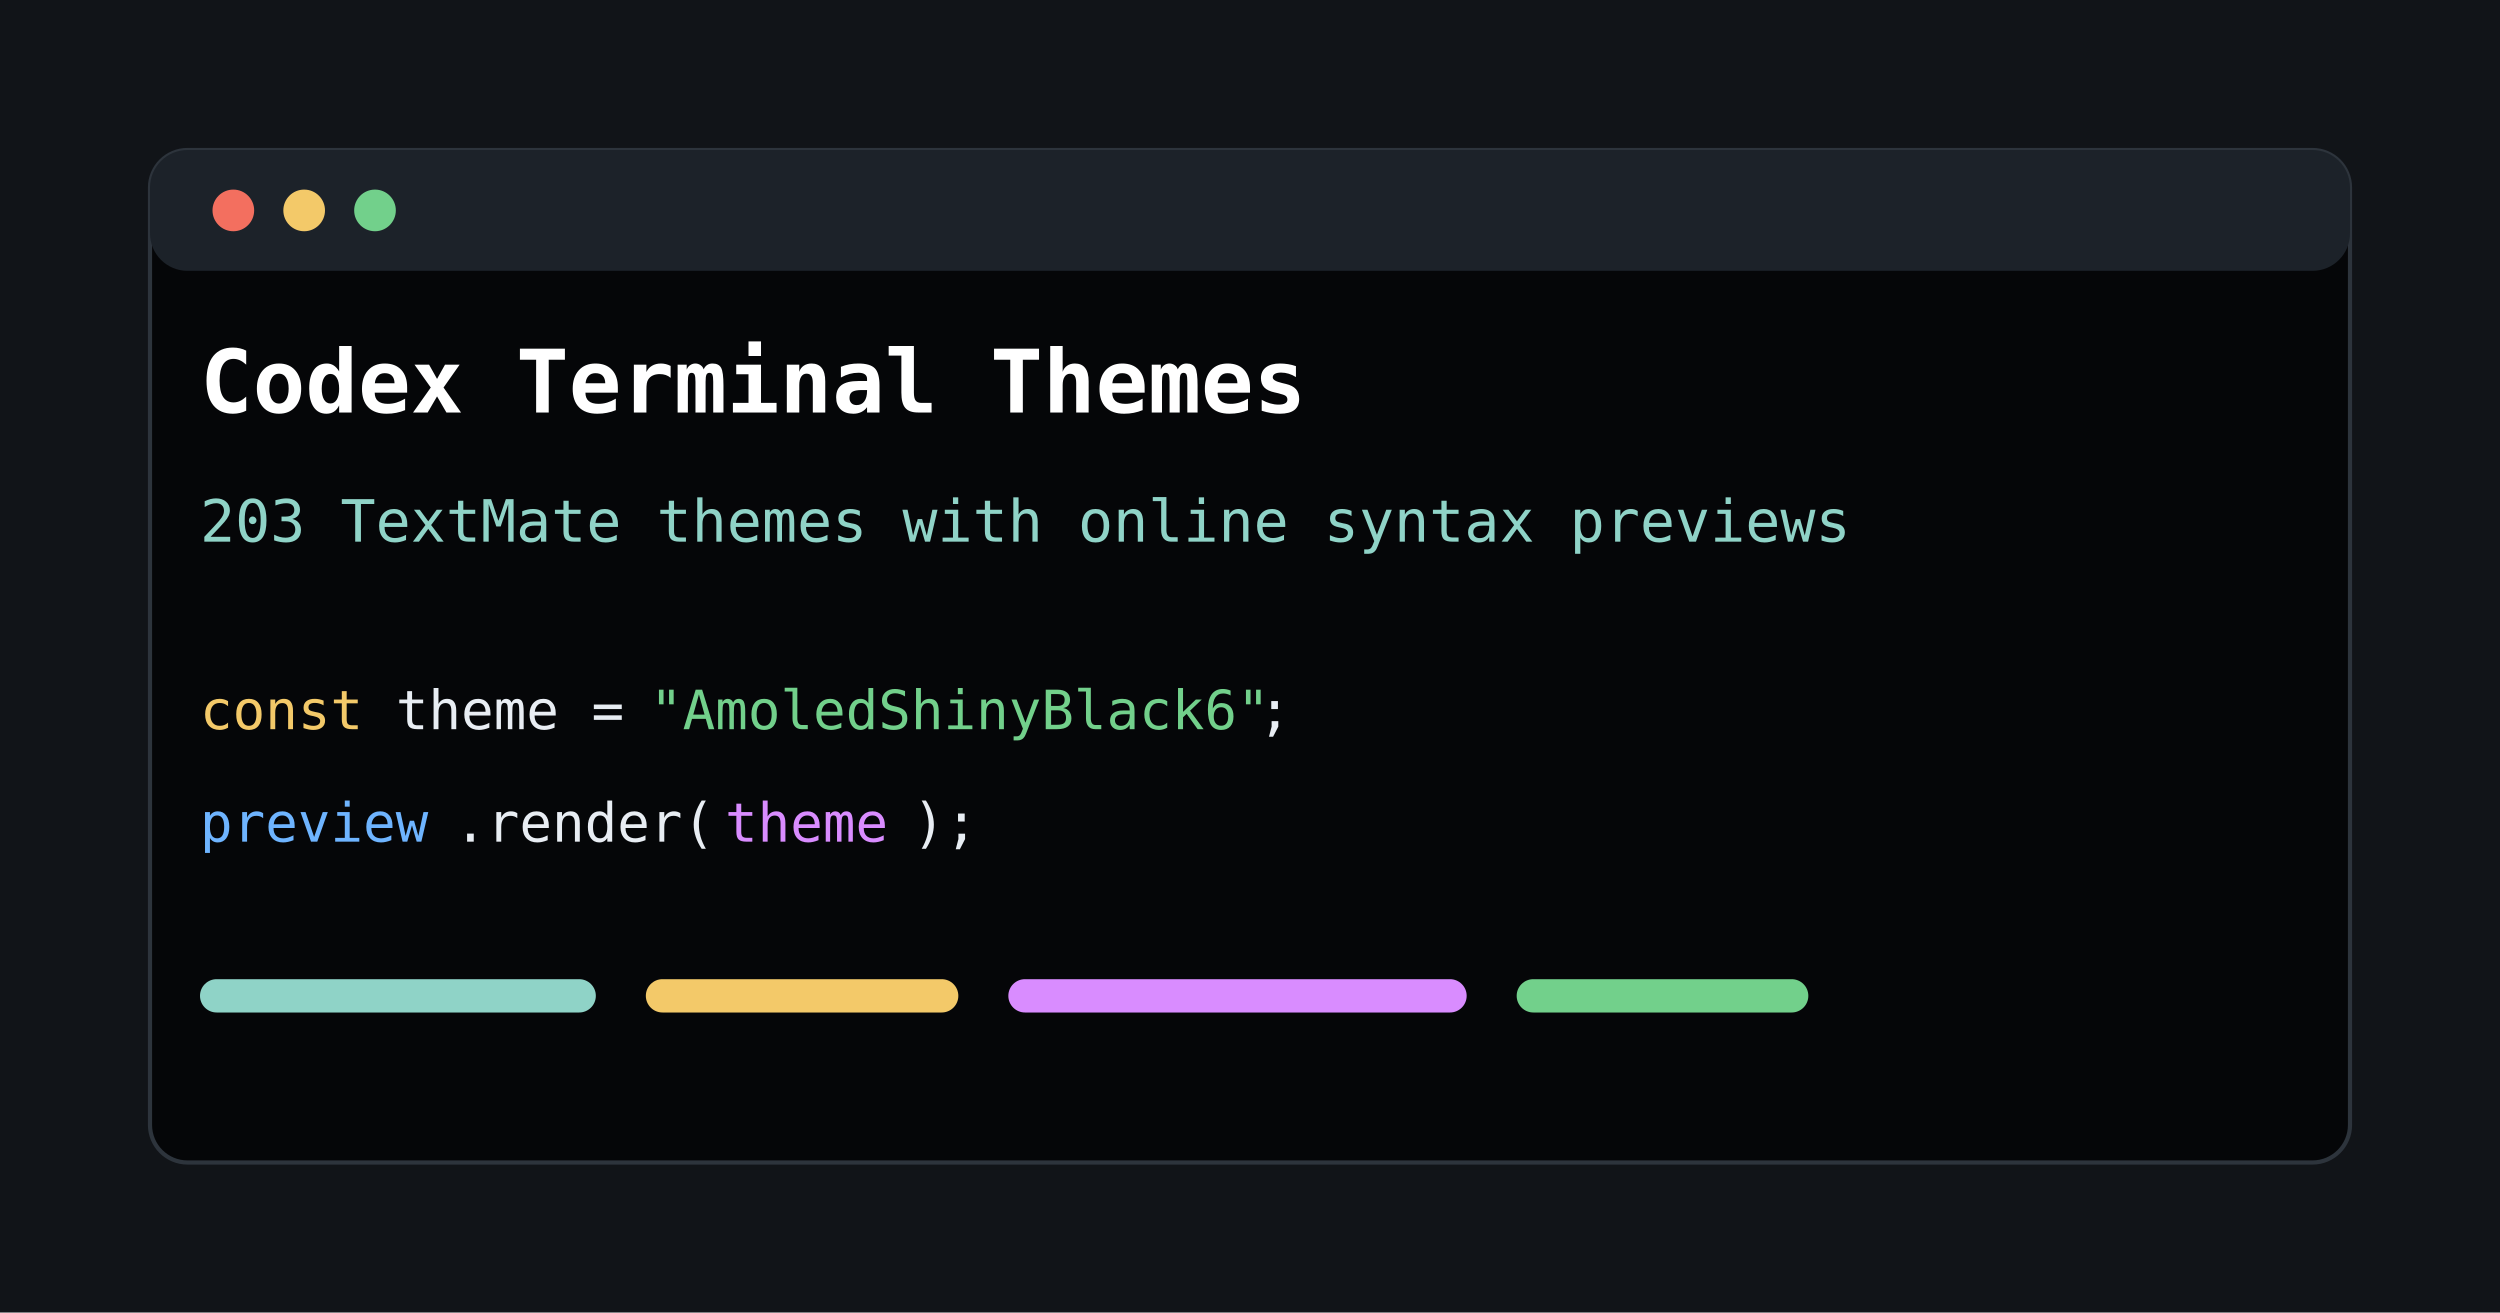
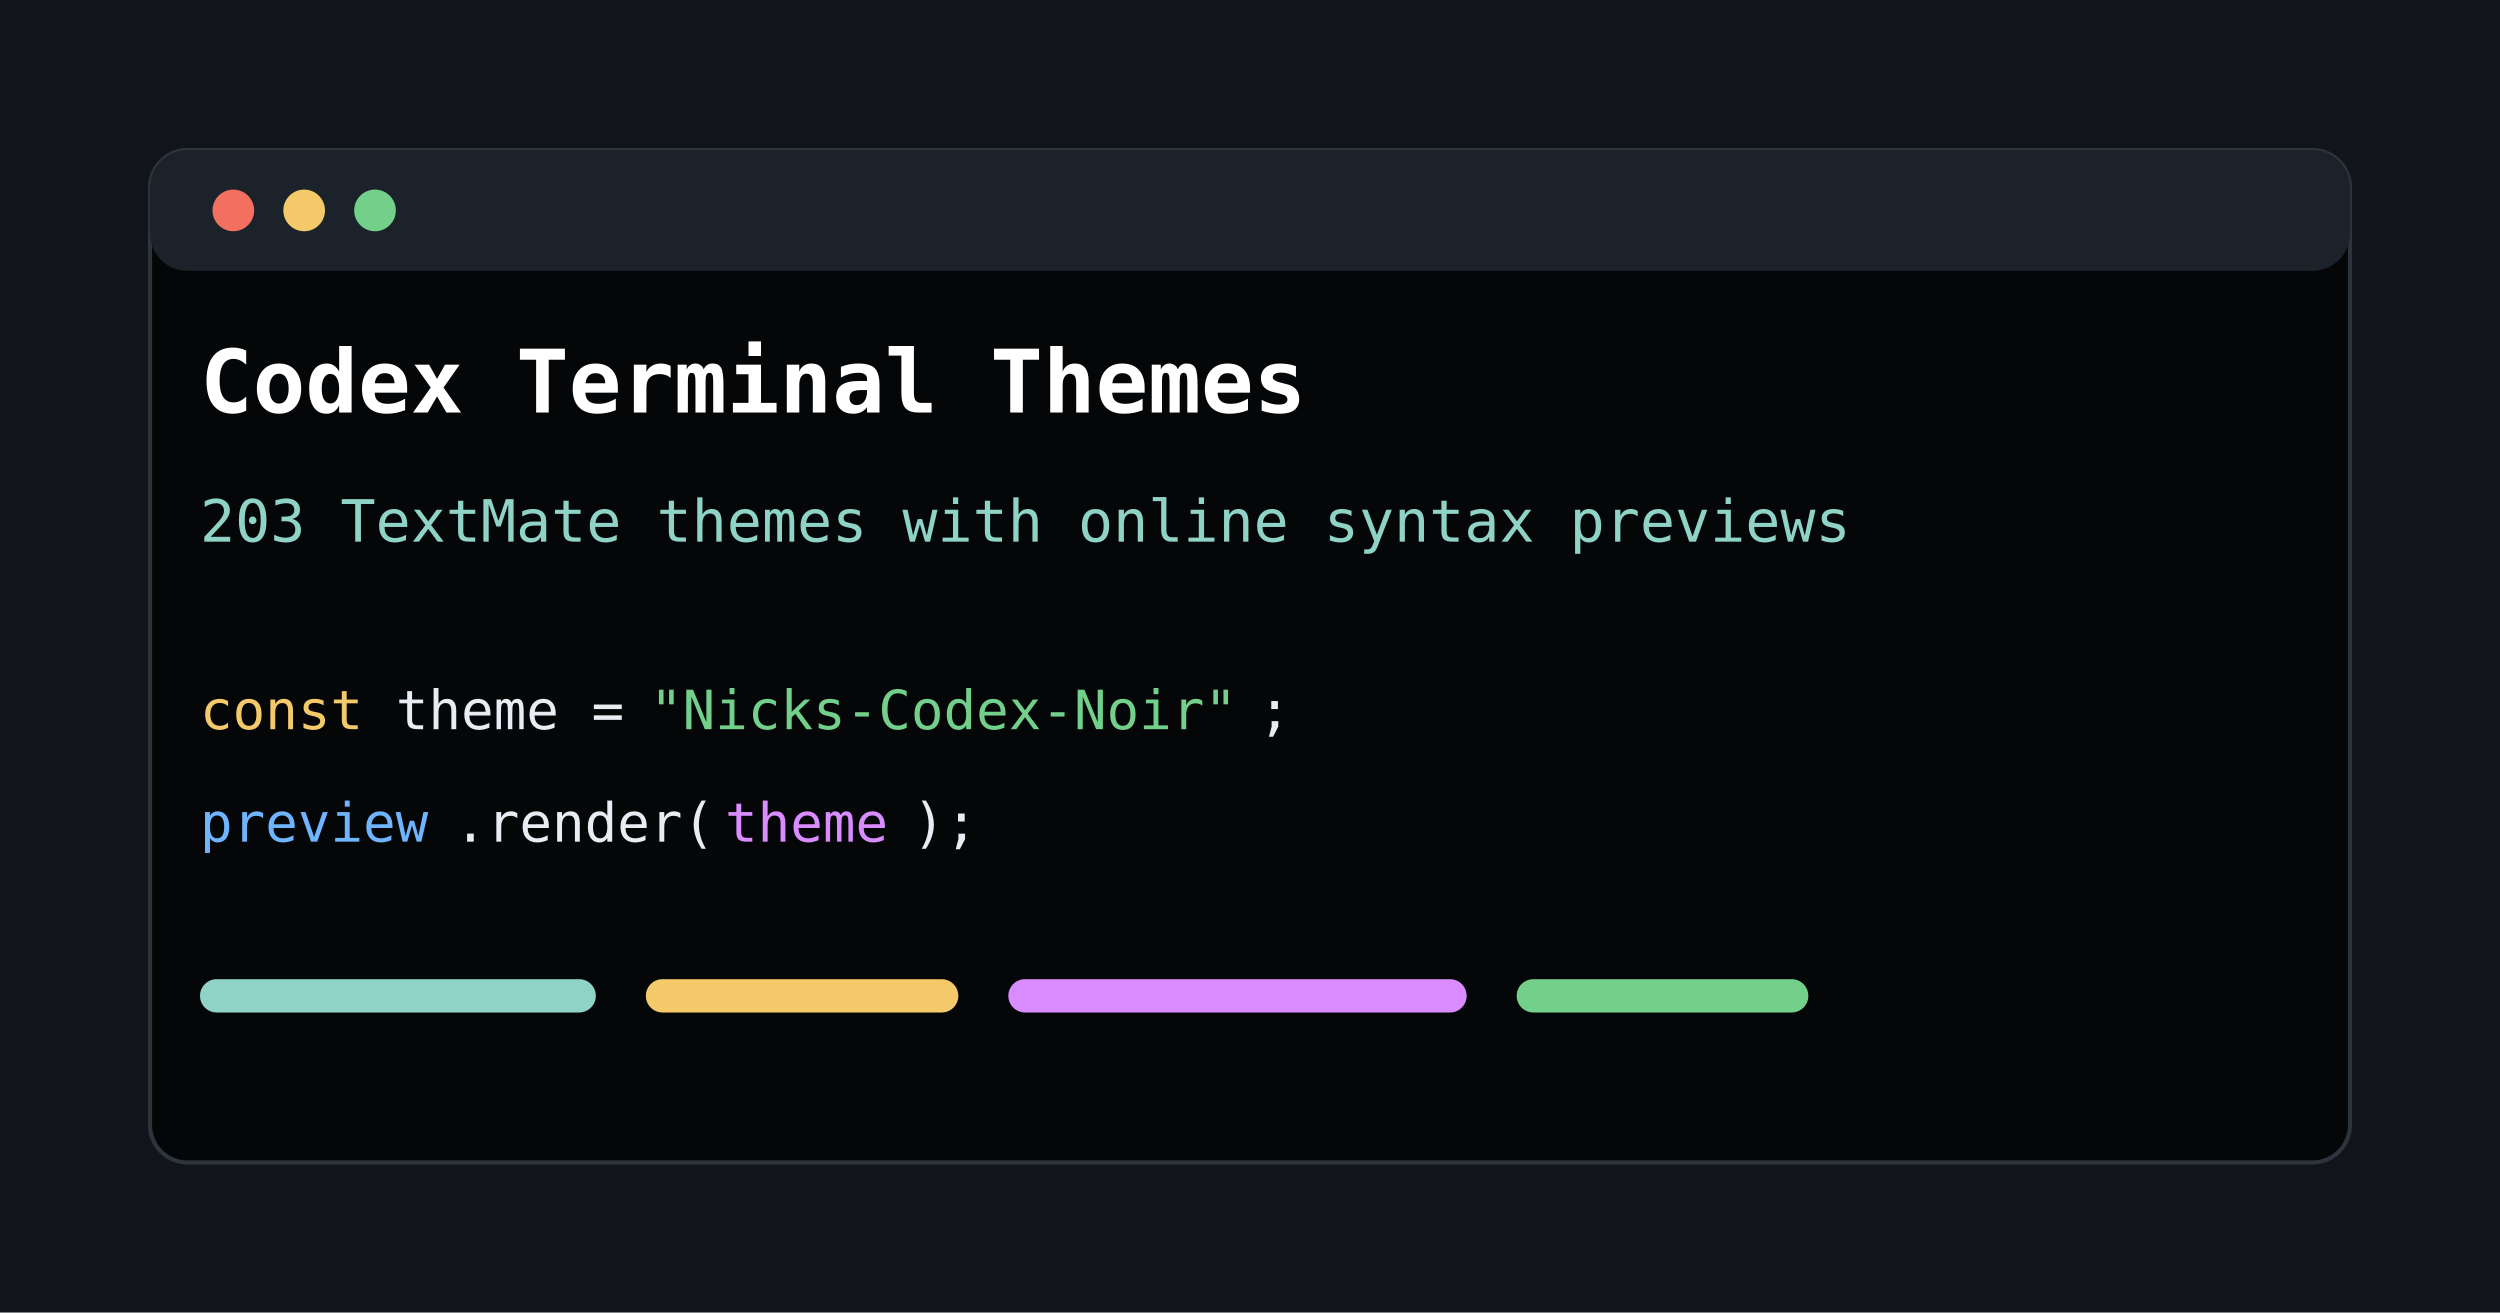
<svg xmlns="http://www.w3.org/2000/svg" width="1200" height="630" viewBox="0 0 1200 630" role="img" aria-labelledby="title description">
  <rect width="1200" height="630" fill="#111418" />
  <rect x="72" y="72" width="1056" height="486" rx="18" fill="#050608" stroke="#2d343c" stroke-width="2" />
  <rect x="72" y="72" width="1056" height="58" rx="18" fill="#1c2229" />
  <circle cx="112" cy="101" r="10" fill="#f36f5f" />
  <circle cx="146" cy="101" r="10" fill="#f3c969" />
  <circle cx="180" cy="101" r="10" fill="#72d08b" />
  <text x="96" y="198" fill="#ffffff" font-family="Cascadia Code, Consolas, monospace" font-size="42" font-weight="700">Codex Terminal Themes</text>
  <text x="96" y="260" fill="#8fd3c7" font-family="Cascadia Code, Consolas, monospace" font-size="28">203 TextMate themes with online syntax previews</text>
  <text x="96" y="350" fill="#f3c969" font-family="Cascadia Code, Consolas, monospace" font-size="26">const</text>
  <text x="190" y="350" fill="#e8edf3" font-family="Cascadia Code, Consolas, monospace" font-size="26">theme = </text>
-   <text x="312" y="350" fill="#72d08b" font-family="Cascadia Code, Consolas, monospace" font-size="26">"AmoledShinyBlack6"</text>
+   <text x="312" y="350" fill="#72d08b" font-family="Cascadia Code, Consolas, monospace" font-size="26">"Nicks-Codex-Noir"</text>
  <text x="604" y="350" fill="#e8edf3" font-family="Cascadia Code, Consolas, monospace" font-size="26">;</text>
  <text x="96" y="404" fill="#6eb4ff" font-family="Cascadia Code, Consolas, monospace" font-size="26">preview</text>
  <text x="218" y="404" fill="#e8edf3" font-family="Cascadia Code, Consolas, monospace" font-size="26">.render(</text>
  <text x="348" y="404" fill="#d98cff" font-family="Cascadia Code, Consolas, monospace" font-size="26">theme</text>
  <text x="438" y="404" fill="#e8edf3" font-family="Cascadia Code, Consolas, monospace" font-size="26">);</text>
  <rect x="96" y="470" width="190" height="16" rx="8" fill="#8fd3c7" />
  <rect x="310" y="470" width="150" height="16" rx="8" fill="#f3c969" />
  <rect x="484" y="470" width="220" height="16" rx="8" fill="#d98cff" />
  <rect x="728" y="470" width="140" height="16" rx="8" fill="#72d08b" />
</svg>
